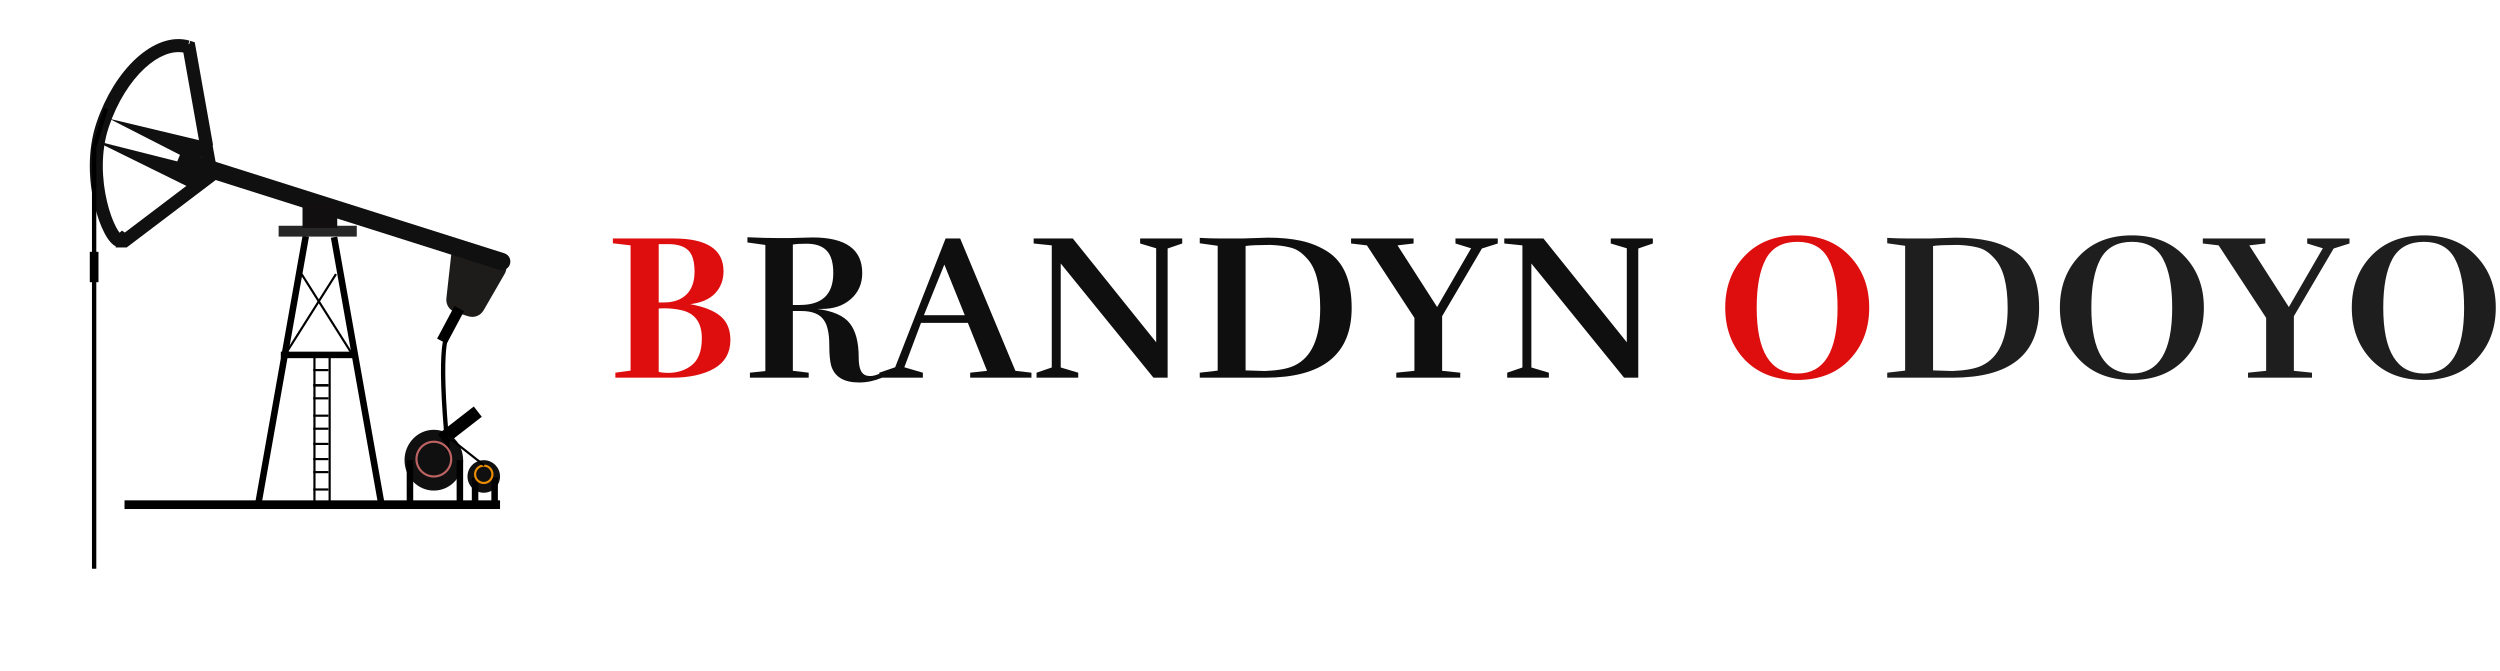
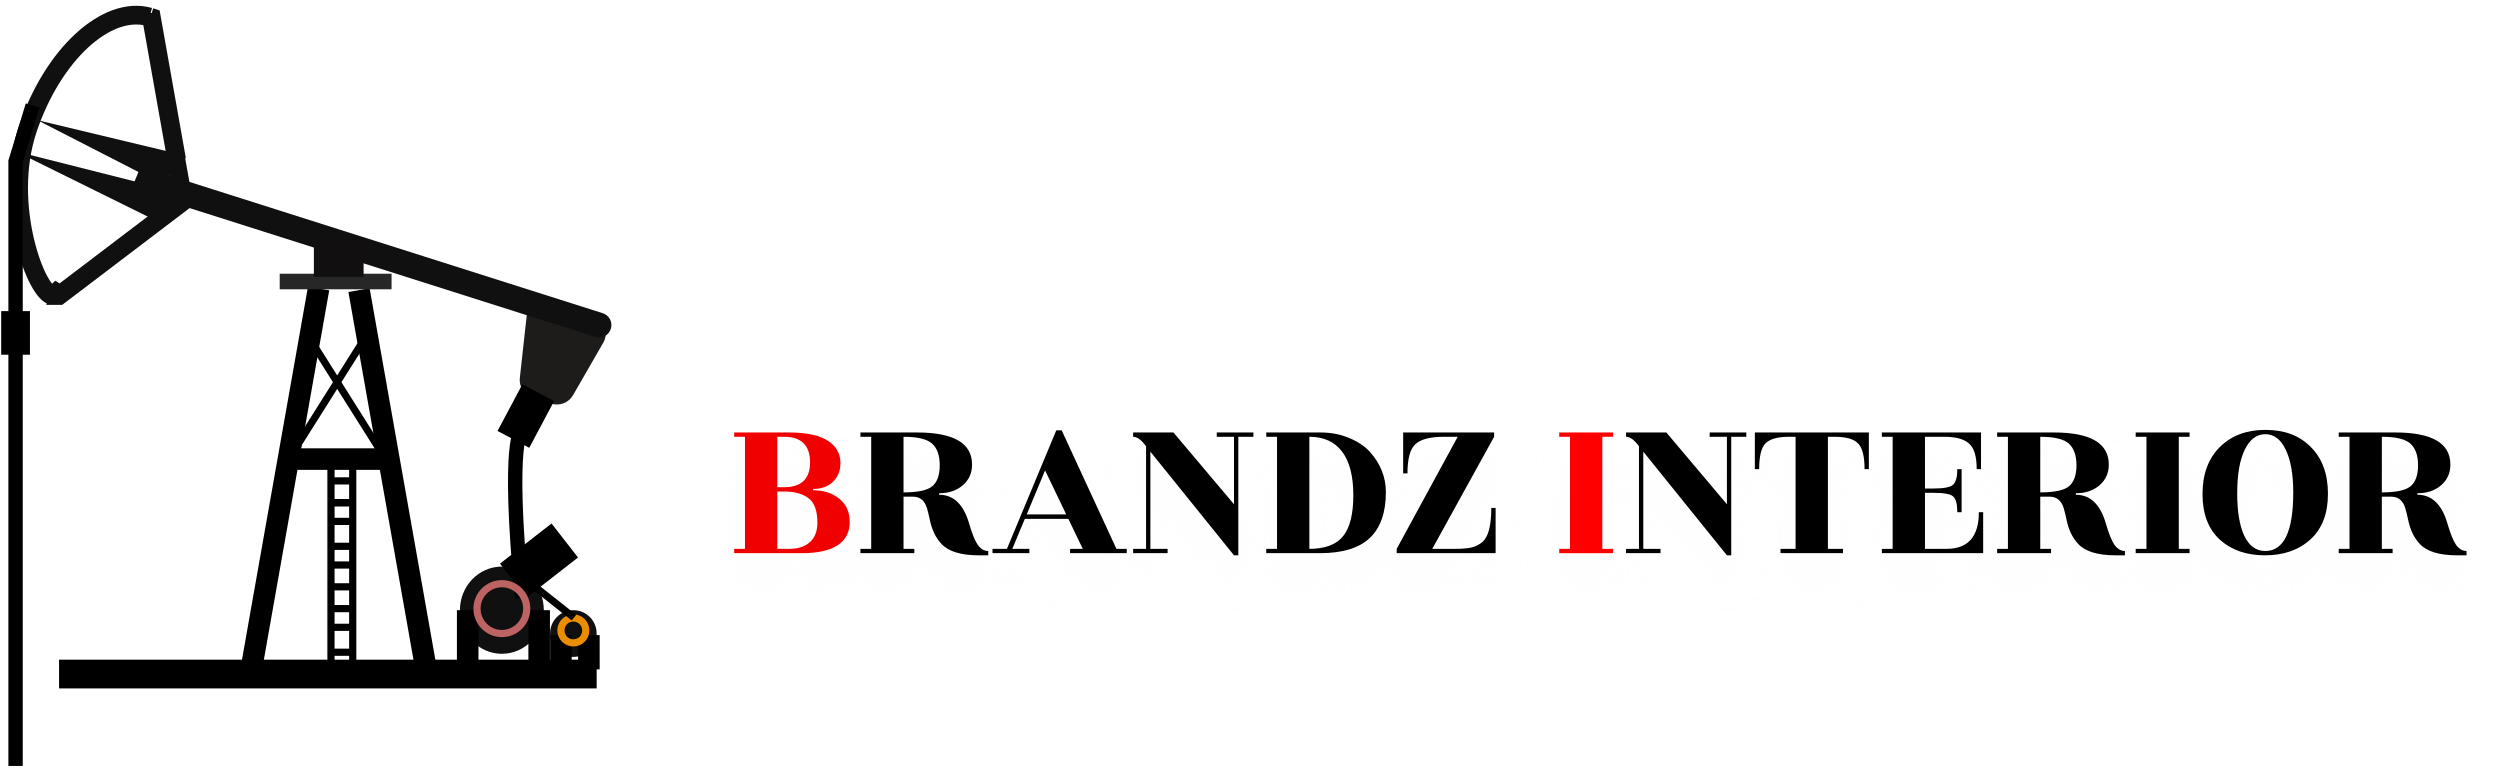
- <svg xmlns="http://www.w3.org/2000/svg" width="574" height="154" viewBox="0 0 1149 309" fill="none">
-   <path d="M56 232.504H142.5H229" stroke="black" stroke-width="4" />
-   <line x1="117.523" y1="232.742" x2="139.523" y2="108.742" stroke="black" stroke-width="3" />
-   <line y1="-1.5" x2="125.936" y2="-1.5" transform="matrix(0.174691 0.984623 0.984623 -0.174691 154 109.004)" stroke="black" stroke-width="3" />
-   <ellipse cx="198.5" cy="212.004" rx="13.5" ry="14" fill="#101010" />
-   <circle cx="221.5" cy="219.504" r="7.5" fill="#101010" />
-   <line x1="187.5" y1="233.004" x2="187.5" y2="212.004" stroke="black" stroke-width="3" />
-   <line x1="217.5" y1="231.004" x2="217.5" y2="220.004" stroke="black" stroke-width="3" />
-   <line x1="202.159" y1="202.52" x2="218.742" y2="189.635" stroke="black" stroke-width="6" />
-   <line x1="210.5" y1="233.004" x2="210.5" y2="212.004" stroke="black" stroke-width="3" />
-   <line x1="226.5" y1="231.004" x2="226.5" y2="220.004" stroke="black" stroke-width="3" />
-   <path d="M207.208 111.004L227.732 117.389C231.406 118.532 233.07 122.787 231.146 126.118L221.405 142.987C220.003 145.415 217.105 146.548 214.427 145.715L208.456 143.858C205.711 143.004 203.958 140.324 204.275 137.467L207.208 111.004Z" fill="#1E1B1B" />
-   <line x1="210.206" y1="142.181" x2="202.206" y2="157.181" stroke="black" stroke-width="5" />
-   <path fill-rule="evenodd" clip-rule="evenodd" d="M85.912 18.698C77.589 16.352 68.741 20.125 61.301 26.962C53.783 33.868 47.172 44.325 43.03 56.731C38.73 69.608 39.568 83.537 42.079 94.175C43.338 99.506 45.046 104.139 46.841 107.511C47.732 109.185 48.702 110.659 49.73 111.76C50.283 112.352 51.058 113.061 52.026 113.521L51.869 114.004H57.008L57.812 113.395L97.812 83.085L99.278 81.974L98.953 80.164L96.612 67.121L96.761 66.675L96.627 65.922L88.675 21.249L88.361 19.484L86.657 18.925C86.533 18.884 86.408 18.844 86.283 18.806L85.825 20.309L85.465 20.284L85.912 18.698ZM92.722 79.414L56.158 107.12L54.788 106.247L53.739 107.225C53.272 106.636 52.726 105.798 52.137 104.692C50.638 101.875 49.088 97.749 47.919 92.797C45.575 82.869 44.879 70.137 48.721 58.631C52.599 47.018 58.714 37.486 65.36 31.38C71.606 25.641 77.879 23.279 83.106 24.203L90.586 66.221L90.435 66.671L90.571 67.426L92.722 79.414Z" fill="#111010" />
-   <path d="M49.018 54.713L94.02 65.472L90.321 75.832L49.018 54.713Z" fill="#111010" />
-   <path d="M42.018 64.713L92.619 77.471L88.92 87.831L42.018 64.713Z" fill="#111010" />
-   <path fill-rule="evenodd" clip-rule="evenodd" d="M228.545 124.304L79.218 76.987L82.274 69.564L230.962 116.677C233.068 117.345 234.234 119.593 233.567 121.699C232.899 123.805 230.651 124.971 228.545 124.304Z" fill="#111010" />
-   <path d="M47.5 50.004L42 68.004L42 112.004L42 262.004" stroke="black" stroke-width="2" />
-   <rect x="127" y="104.004" width="36" height="5" fill="#272727" />
-   <rect x="138" y="94.004" width="16" height="11" fill="#110F0F" />
-   <line x1="128" y1="163.504" x2="163" y2="163.504" stroke="black" stroke-width="3" />
-   <line x1="42" y1="116.004" x2="42" y2="130.004" stroke="black" stroke-width="4" />
-   <line x1="153.423" y1="126.271" x2="129.423" y2="164.271" stroke="black" />
-   <line y1="-0.5" x2="44.944" y2="-0.5" transform="matrix(0.533993 0.845489 0.845489 -0.533993 138 126.004)" stroke="black" />
-   <line x1="143.5" y1="164.004" x2="143.5" y2="233.004" stroke="black" />
-   <line x1="150.5" y1="164.004" x2="150.5" y2="233.004" stroke="black" />
-   <line x1="143" y1="170.504" x2="150" y2="170.504" stroke="black" />
-   <line x1="143" y1="177.504" x2="150" y2="177.504" stroke="black" />
-   <line x1="143" y1="177.504" x2="150" y2="177.504" stroke="black" />
-   <line x1="143" y1="183.504" x2="150" y2="183.504" stroke="black" />
-   <line x1="143" y1="191.504" x2="150" y2="191.504" stroke="black" />
-   <line x1="143" y1="197.504" x2="150" y2="197.504" stroke="black" />
-   <line x1="143" y1="204.504" x2="150" y2="204.504" stroke="black" />
-   <line x1="143" y1="211.504" x2="150" y2="211.504" stroke="black" />
-   <line x1="143" y1="217.504" x2="150" y2="217.504" stroke="black" />
-   <line x1="143" y1="225.504" x2="150" y2="225.504" stroke="black" />
-   <path d="M205 154.004C205 154.004 200 156.004 205 208.004" stroke="black" stroke-width="2" />
-   <circle cx="198.5" cy="211.504" r="8" stroke="#BE6363" />
-   <circle cx="221.5" cy="218.504" r="4" stroke="#EB8D00" />
-   <line x1="221.69" y1="214.397" x2="202.69" y2="199.397" stroke="black" />
-   <path d="M309.008 109.872C324.304 109.872 331.952 114.896 331.952 124.944C331.952 129.04 330.64 132.464 328.016 135.216C325.392 137.904 321.584 139.536 316.592 140.112C323.056 141.328 327.76 143.216 330.704 145.776C333.648 148.336 335.12 151.952 335.12 156.624C335.12 162.512 332.624 166.896 327.632 169.776C322.64 172.592 316.144 174 308.144 174H282.128V171.696L289.136 170.736V113.04L280.976 112.08V109.872H309.008ZM304.592 142.032L302.096 142.128V171.312C303.312 171.632 304.72 171.792 306.32 171.792C310.736 171.792 314.448 170.576 317.456 168.144C320.464 165.648 321.968 161.552 321.968 155.856C321.968 148.624 318.832 144.304 312.56 142.896C310 142.32 307.344 142.032 304.592 142.032ZM302.096 112.464V139.344H304.4C308.88 139.344 312.368 138.128 314.864 135.696C317.36 133.264 318.608 129.744 318.608 125.136C318.608 120.464 317.648 117.2 315.728 115.344C313.808 113.424 310.736 112.464 306.512 112.464H302.096ZM859.771 141.744C859.771 151.344 856.763 159.312 850.747 165.648C844.795 171.92 836.731 175.056 826.555 175.056C816.443 175.056 808.379 171.92 802.363 165.648C796.411 159.312 793.435 151.344 793.435 141.744C793.435 132.144 796.411 124.208 802.363 117.936C808.379 111.6 816.443 108.432 826.555 108.432C836.731 108.432 844.795 111.6 850.747 117.936C856.763 124.208 859.771 132.144 859.771 141.744ZM826.747 172.08C839.035 172.08 845.179 161.968 845.179 141.744C845.179 132.016 843.771 124.528 840.955 119.28C838.203 114.032 833.435 111.408 826.651 111.408C819.867 111.408 815.035 114.032 812.155 119.28C809.339 124.528 807.931 132.016 807.931 141.744C807.931 161.968 814.203 172.08 826.747 172.08Z" fill="#DE0E0E" />
-   <path d="M363.895 140.496H367.159C377.399 140.496 382.519 135.6 382.519 125.808C382.519 121.072 381.527 117.648 379.543 115.536C377.559 113.36 374.423 112.272 370.135 112.272C367.383 112.272 365.303 112.4 363.895 112.656V140.496ZM362.263 109.68L373.015 109.392C388.247 109.392 395.863 114.864 395.863 125.808C395.863 130.672 394.135 134.64 390.679 137.712C387.223 140.784 382.775 142.32 377.335 142.32H375.127C382.423 143.28 387.415 145.488 390.103 148.944C392.855 152.4 394.231 157.648 394.231 164.688C394.231 169.04 395.127 171.696 396.919 172.656C397.559 173.04 398.487 173.232 399.703 173.232C400.983 173.232 402.711 172.72 404.887 171.696L404.983 174C401.527 175.472 398.007 176.208 394.423 176.208C387.255 176.208 382.935 173.52 381.463 168.144C380.951 165.904 380.695 163.12 380.695 159.792C380.695 156.4 380.471 153.808 380.023 152.016C379.639 150.16 379.031 148.656 378.199 147.504C376.343 144.688 372.855 143.28 367.735 143.28H363.895V170.832L371.191 171.696V174H344.119V171.696L351.223 170.928V112.848L342.967 111.696V109.296C348.343 109.552 353.175 109.68 357.463 109.68H362.263ZM473.812 174H445.588V171.696L453.364 170.832L444.532 148.752H422.932L415.252 169.2L423.796 171.696V174H403.732V171.696L411.028 169.2L434.26 109.872H440.98L466.42 170.832L473.812 171.696V174ZM443.092 145.2L433.684 121.872L424.276 145.2H443.092ZM523.881 109.872H543.273V112.176L536.553 114.48V174H530.025L487.305 121.392V169.296L495.369 171.696V174H476.169V171.696L483.177 169.296V113.04L474.825 112.176V109.872H492.873L531.273 157.68V114.384L523.881 112.176V109.872ZM621.336 141.84C621.336 163.28 608.024 174 581.4 174H551.352V171.696L559.608 170.736V113.232L551.352 112.08V109.584C554.296 109.776 557.72 109.872 561.624 109.872H570.84L582.744 109.488C588.568 109.488 593.656 109.968 598.008 110.928C602.424 111.888 606.456 113.52 610.104 115.824C617.592 120.56 621.336 129.232 621.336 141.84ZM606.84 141.936C606.84 130.864 604.76 123.184 600.6 118.896C599.256 117.424 598.008 116.336 596.856 115.632C595.704 114.864 594.264 114.288 592.536 113.904C590.168 113.328 587.384 112.976 584.184 112.848H582.744C578.072 112.848 574.648 113.008 572.472 113.328V170.64L581.4 170.928C587.48 170.672 591.992 169.84 594.936 168.432C602.872 164.656 606.84 155.824 606.84 141.936ZM671.364 174H641.892V171.696L650.244 170.832V146.448L628.356 113.04L621.06 112.176V109.872H649.86V112.176L642.468 113.04L660.708 141.456L676.356 114.384L669.156 112.176V109.872H688.644V112.176L681.348 114.48L663.012 145.68V170.832L671.364 171.696V174ZM740.698 109.872H760.09V112.176L753.37 114.48V174H746.842L704.122 121.392V169.296L712.186 171.696V174H692.986V171.696L699.994 169.296V113.04L691.642 112.176V109.872H709.69L748.09 157.68V114.384L740.698 112.176V109.872Z" fill="#100F0F" />
-   <path d="M938.042 141.84C938.042 163.28 924.73 174 898.106 174H868.058V171.696L876.314 170.736V113.232L868.058 112.08V109.584C871.002 109.776 874.426 109.872 878.33 109.872H887.546L899.45 109.488C905.274 109.488 910.362 109.968 914.714 110.928C919.13 111.888 923.162 113.52 926.81 115.824C934.298 120.56 938.042 129.232 938.042 141.84ZM923.546 141.936C923.546 130.864 921.466 123.184 917.306 118.896C915.962 117.424 914.714 116.336 913.562 115.632C912.41 114.864 910.97 114.288 909.242 113.904C906.874 113.328 904.09 112.976 900.89 112.848H899.45C894.778 112.848 891.354 113.008 889.178 113.328V170.64L898.106 170.928C904.186 170.672 908.698 169.84 911.642 168.432C919.578 164.656 923.546 155.824 923.546 141.936ZM1013.94 141.744C1013.94 151.344 1010.93 159.312 1004.92 165.648C998.965 171.92 990.901 175.056 980.725 175.056C970.613 175.056 962.549 171.92 956.533 165.648C950.581 159.312 947.605 151.344 947.605 141.744C947.605 132.144 950.581 124.208 956.533 117.936C962.549 111.6 970.613 108.432 980.725 108.432C990.901 108.432 998.965 111.6 1004.92 117.936C1010.93 124.208 1013.94 132.144 1013.94 141.744ZM980.917 172.08C993.205 172.08 999.349 161.968 999.349 141.744C999.349 132.016 997.941 124.528 995.125 119.28C992.373 114.032 987.605 111.408 980.821 111.408C974.037 111.408 969.205 114.032 966.325 119.28C963.509 124.528 962.101 132.016 962.101 141.744C962.101 161.968 968.373 172.08 980.917 172.08ZM1063.75 174H1034.28V171.696L1042.63 170.832V146.448L1020.74 113.04L1013.45 112.176V109.872H1042.25V112.176L1034.85 113.04L1053.09 141.456L1068.74 114.384L1061.54 112.176V109.872H1081.03V112.176L1073.73 114.48L1055.4 145.68V170.832L1063.75 171.696V174ZM1148.42 141.744C1148.42 151.344 1145.42 159.312 1139.4 165.648C1133.45 171.92 1125.38 175.056 1115.21 175.056C1105.1 175.056 1097.03 171.92 1091.02 165.648C1085.06 159.312 1082.09 151.344 1082.09 141.744C1082.09 132.144 1085.06 124.208 1091.02 117.936C1097.03 111.6 1105.1 108.432 1115.21 108.432C1125.38 108.432 1133.45 111.6 1139.4 117.936C1145.42 124.208 1148.42 132.144 1148.42 141.744ZM1115.4 172.08C1127.69 172.08 1133.83 161.968 1133.83 141.744C1133.83 132.016 1132.42 124.528 1129.61 119.28C1126.86 114.032 1122.09 111.408 1115.3 111.408C1108.52 111.408 1103.69 114.032 1100.81 119.28C1097.99 124.528 1096.58 132.016 1096.58 141.744C1096.58 161.968 1102.86 172.08 1115.4 172.08Z" fill="#1E1E1E" />
+ <svg xmlns="http://www.w3.org/2000/svg" width="348" height="107" viewBox="0 0 348 107" fill="none">
+   <g filter="url(#filter0_d)">
+     <path d="M108.2 67.82H109.13C111.55 67.82 112.76 66.67 112.76 64.37C112.76 61.99 111.55 60.8 109.13 60.8H108.2V67.82ZM108.2 76.4H109.88C111.08 76.4 112.03 76.09 112.73 75.47C113.43 74.85 113.78 73.95 113.78 72.77C113.78 71.11 113.37 69.97 112.55 69.35C111.73 68.73 110.6 68.42 109.16 68.42H108.2V76.4ZM102.2 77V76.4H103.7V60.8H102.2V60.2H109.76C112.24 60.2 114.06 60.58 115.22 61.34C116.4 62.1 116.99 63.14 116.99 64.46C116.99 65.52 116.64 66.39 115.94 67.07C115.26 67.73 114.34 68.06 113.18 68.06V68.24C114.62 68.24 115.83 68.63 116.81 69.41C117.79 70.17 118.28 71.26 118.28 72.68C118.28 74.1 117.71 75.18 116.57 75.92C115.43 76.64 113.8 77 111.68 77H102.2Z" fill="#F00000" />
+     <path d="M125.771 60.8V68.54C127.771 68.54 129.111 68.25 129.791 67.67C130.471 67.09 130.811 66.12 130.811 64.76C130.811 63.4 130.461 62.4 129.761 61.76C129.061 61.12 127.731 60.8 125.771 60.8ZM137.561 77.3H136.241C133.741 77.3 132.001 76.76 131.021 75.68C130.241 74.84 129.711 73.73 129.431 72.35C129.311 71.77 129.181 71.24 129.041 70.76C128.721 69.68 128.071 69.14 127.091 69.14H125.771V76.4H127.271V77H119.771V76.4H121.271V60.8H119.771V60.2H127.661C132.761 60.2 135.311 61.69 135.311 64.67C135.311 65.85 134.881 66.81 134.021 67.55C133.161 68.29 132.061 68.66 130.721 68.66V68.87C132.721 68.87 134.111 70.19 134.891 72.83C135.291 74.23 135.691 75.23 136.091 75.83C136.511 76.41 137.001 76.7 137.561 76.7V77.3ZM156.845 76.4V77H148.955V76.4H150.725L148.715 72.23H142.655L140.915 76.4H143.285V77H138.155V76.4H140.165L147.035 59.9H147.785L155.405 76.4H156.845ZM142.925 71.6H148.415L145.475 65.48L142.925 71.6ZM160.133 76.4H162.533V77H157.733V76.4H159.533V62.12C158.893 61.24 158.293 60.8 157.733 60.8V60.2H163.343L171.773 70.19V60.8H169.373V60.2H174.473V60.8H172.373V77.3H171.773L160.133 62.87V76.4ZM183.763 77H176.263V76.4H177.763V60.8H176.263V60.2H183.763C185.243 60.2 186.573 60.45 187.753 60.95C188.953 61.43 189.923 62.07 190.663 62.87C192.163 64.53 192.913 66.41 192.913 68.51C192.913 71.35 192.163 73.48 190.663 74.9C189.163 76.3 186.863 77 183.763 77ZM182.263 76.4C184.423 76.4 185.983 75.82 186.943 74.66C187.903 73.48 188.383 71.57 188.383 68.93C188.383 66.27 187.863 64.25 186.823 62.87C185.783 61.49 184.263 60.8 182.263 60.8V76.4ZM207.59 70.7H208.19V77H194.42V76.4L202.91 60.8H200.99C199.13 60.8 197.82 61.13 197.06 61.79C196.3 62.45 195.92 63.82 195.92 65.9H195.32V60.2H207.98V60.8L199.37 76.4H202.52C203.46 76.4 204.22 76.34 204.8 76.22C205.38 76.08 205.9 75.82 206.36 75.44C207.18 74.72 207.59 73.14 207.59 70.7ZM228.746 76.4H231.146V77H226.346V76.4H228.146V62.12C227.506 61.24 226.906 60.8 226.346 60.8V60.2H231.956L240.386 70.19V60.8H237.986V60.2H243.086V60.8H240.986V77.3H240.386L228.746 62.87V76.4ZM259.546 65.3C259.546 63.52 259.246 62.33 258.646 61.73C258.066 61.11 256.966 60.8 255.346 60.8H254.446V76.4H256.546V77H247.846V76.4H249.946V60.8H249.046C247.446 60.8 246.346 61.11 245.746 61.73C245.166 62.33 244.876 63.52 244.876 65.3H244.276V60.2H260.146V65.3H259.546ZM270.956 76.4C273.956 76.4 275.456 74.7 275.456 71.3H276.056V77H261.956V76.4H263.456V60.8H261.956V60.2H275.756V65.3H275.156C275.156 63.52 274.796 62.33 274.076 61.73C273.376 61.11 272.236 60.8 270.656 60.8H267.956V68H269.156C270.596 68 271.506 67.82 271.886 67.46C272.266 67.1 272.456 66.38 272.456 65.3H273.056V71.3H272.456C272.456 70.18 272.266 69.45 271.886 69.11C271.506 68.77 270.596 68.6 269.156 68.6H267.956V76.4H270.956ZM284.004 60.8V68.54C286.004 68.54 287.344 68.25 288.024 67.67C288.704 67.09 289.044 66.12 289.044 64.76C289.044 63.4 288.694 62.4 287.994 61.76C287.294 61.12 285.964 60.8 284.004 60.8ZM295.794 77.3H294.474C291.974 77.3 290.234 76.76 289.254 75.68C288.474 74.84 287.944 73.73 287.664 72.35C287.544 71.77 287.414 71.24 287.274 70.76C286.954 69.68 286.304 69.14 285.324 69.14H284.004V76.4H285.504V77H278.004V76.4H279.504V60.8H278.004V60.2H285.894C290.994 60.2 293.544 61.69 293.544 64.67C293.544 65.85 293.114 66.81 292.254 67.55C291.394 68.29 290.294 68.66 288.954 68.66V68.87C290.954 68.87 292.344 70.19 293.124 72.83C293.524 74.23 293.924 75.23 294.324 75.83C294.744 76.41 295.234 76.7 295.794 76.7V77.3ZM304.788 77H297.288V76.4H298.788V60.8H297.288V60.2H304.788V60.8H303.288V76.4H304.788V77ZM319.22 68.57C319.22 66.01 318.87 64.02 318.17 62.6C317.49 61.16 316.54 60.44 315.32 60.44C314.12 60.44 313.17 61.16 312.47 62.6C311.77 64.04 311.42 66.05 311.42 68.63C311.42 71.21 311.75 73.2 312.41 74.6C313.09 76 314.06 76.7 315.32 76.7C317.92 76.7 319.22 73.99 319.22 68.57ZM324.05 68.75C324.05 71.49 323.24 73.6 321.62 75.08C320 76.56 317.89 77.3 315.29 77.3C312.69 77.3 310.59 76.57 308.99 75.11C307.39 73.63 306.59 71.52 306.59 68.78C306.59 66.02 307.39 63.84 308.99 62.24C310.59 60.64 312.71 59.84 315.35 59.84C318.01 59.84 320.12 60.64 321.68 62.24C323.26 63.82 324.05 65.99 324.05 68.75ZM331.552 60.8V68.54C333.552 68.54 334.892 68.25 335.572 67.67C336.252 67.09 336.592 66.12 336.592 64.76C336.592 63.4 336.242 62.4 335.542 61.76C334.842 61.12 333.512 60.8 331.552 60.8ZM343.342 77.3H342.022C339.522 77.3 337.782 76.76 336.802 75.68C336.022 74.84 335.492 73.73 335.212 72.35C335.092 71.77 334.962 71.24 334.822 70.76C334.502 69.68 333.852 69.14 332.872 69.14H331.552V76.4H333.052V77H325.552V76.4H327.052V60.8H325.552V60.2H333.442C338.542 60.2 341.092 61.69 341.092 64.67C341.092 65.85 340.662 66.81 339.802 67.55C338.942 68.29 337.842 68.66 336.502 68.66V68.87C338.502 68.87 339.892 70.19 340.672 72.83C341.072 74.23 341.472 75.23 341.872 75.83C342.292 76.41 342.782 76.7 343.342 76.7V77.3Z" fill="black" />
+     <path d="M224.544 77H217.044V76.4H218.544V60.8H217.044V60.2H224.544V60.8H223.044V76.4H224.544V77Z" fill="#FF0000" />
+   </g>
+   <path d="M8.223 93.827H45.638H83.054" stroke="black" stroke-width="4" />
+   <path d="M34.835 93.93L44.351 40.157" stroke="black" stroke-width="3" />
+   <path d="M49.974 40.384L59.49 94.157" stroke="black" stroke-width="3" />
+   <path d="M69.861 91.008C73.086 91.008 75.701 88.29 75.701 84.937C75.701 81.584 73.086 78.866 69.861 78.866C66.636 78.866 64.022 81.584 64.022 84.937C64.022 88.29 66.636 91.008 69.861 91.008Z" fill="#101010" />
+   <path d="M79.81 91.442C81.602 91.442 83.054 89.986 83.054 88.189C83.054 86.393 81.602 84.937 79.81 84.937C78.018 84.937 76.566 86.393 76.566 88.189C76.566 89.986 78.018 91.442 79.81 91.442Z" fill="#101010" />
+   <path d="M65.103 94.044V84.937" stroke="black" stroke-width="3" />
+   <path d="M78.08 93.177V88.406" stroke="black" stroke-width="3" />
+   <path d="M71.444 80.824L78.617 75.237" stroke="black" stroke-width="6" />
+   <path d="M75.052 94.044V84.937" stroke="black" stroke-width="3" />
+   <path d="M81.973 93.177V88.406" stroke="black" stroke-width="3" />
+   <path d="M73.628 41.138L82.505 43.907C84.095 44.402 84.814 46.247 83.982 47.692L79.769 55.007C79.162 56.06 77.909 56.552 76.75 56.19L74.168 55.385C72.98 55.015 72.222 53.852 72.359 52.614L73.628 41.138Z" fill="#1E1B1B" />
+   <path d="M74.925 54.658L71.464 61.163" stroke="black" stroke-width="5" />
+   <path fill-rule="evenodd" clip-rule="evenodd" d="M21.161 1.108C17.561 0.091 13.734 1.727 10.516 4.692C7.264 7.687 4.404 12.222 2.613 17.602C0.753 23.186 1.115 29.226 2.201 33.84C2.746 36.151 3.485 38.161 4.261 39.623C4.646 40.349 5.066 40.988 5.511 41.465C5.75 41.722 6.085 42.03 6.504 42.229L6.436 42.439H8.659L9.007 42.175L26.308 29.03L26.943 28.549L26.802 27.764L25.79 22.107L25.854 21.914L25.796 21.587L22.356 2.215L22.22 1.449L21.484 1.207C21.43 1.189 21.376 1.172 21.322 1.155L21.124 1.807L20.968 1.796L21.161 1.108ZM24.107 27.438L8.291 39.453L7.698 39.075L7.245 39.499C7.043 39.243 6.807 38.88 6.552 38.4C5.903 37.179 5.233 35.39 4.727 33.242C3.713 28.937 3.412 23.415 5.074 18.426C6.752 13.39 9.397 9.256 12.272 6.608C14.973 4.119 17.687 3.095 19.948 3.496L23.183 21.717L23.118 21.912L23.176 22.24L24.107 27.438Z" fill="#111010" />
+   <path d="M5.203 16.727L24.669 21.392L23.069 25.885L5.203 16.727Z" fill="#111010" />
+   <path d="M2.175 21.063L24.062 26.596L22.462 31.088L2.175 21.063Z" fill="#111010" />
+   <path fill-rule="evenodd" clip-rule="evenodd" d="M82.857 46.905L18.266 26.386L19.588 23.167L83.903 43.598C84.814 43.888 85.318 44.862 85.029 45.776C84.74 46.689 83.768 47.194 82.857 46.905Z" fill="#111010" />
+   <path d="M4.546 14.685L2.167 22.491V41.571V106.62" stroke="black" stroke-width="2" />
+   <path d="M54.506 38.102H38.934V40.27H54.506V38.102Z" fill="#272727" />
+   <path d="M50.613 33.766H43.692V38.536H50.613V33.766Z" fill="#110F0F" />
+   <path d="M39.366 63.905H54.506" stroke="black" stroke-width="3" />
+   <path d="M2.167 43.306V49.377" stroke="black" stroke-width="4" />
+   <path d="M50.363 47.758L39.982 64.237" stroke="black" />
+   <path d="M43.509 47.758L53.89 64.237" stroke="black" />
+   <path d="M46.071 64.121V94.044" stroke="black" />
+   <path d="M49.099 64.121V94.044" stroke="black" />
+   <path d="M45.855 66.94H48.883" stroke="black" />
+   <path d="M45.855 69.976H48.883" stroke="black" />
+   <path d="M45.855 69.976H48.883" stroke="black" />
+   <path d="M45.855 72.578H48.883" stroke="black" />
+   <path d="M45.855 76.047H48.883" stroke="black" />
+   <path d="M45.855 78.649H48.883" stroke="black" />
+   <path d="M45.855 81.685H48.883" stroke="black" />
+   <path d="M45.855 84.72H48.883" stroke="black" />
+   <path d="M45.855 87.322H48.883" stroke="black" />
+   <path d="M45.855 90.791H48.883" stroke="black" />
+   <path d="M72.673 59.785C72.673 59.785 70.51 60.652 72.673 83.202" stroke="black" stroke-width="2" />
+   <path d="M69.861 88.189C71.772 88.189 73.322 86.636 73.322 84.72C73.322 82.804 71.772 81.251 69.861 81.251C67.95 81.251 66.401 82.804 66.401 84.72C66.401 86.636 67.95 88.189 69.861 88.189Z" stroke="#BE6363" />
+   <path d="M79.81 89.49C80.765 89.49 81.54 88.714 81.54 87.756C81.54 86.798 80.765 86.021 79.81 86.021C78.854 86.021 78.08 86.798 78.08 87.756C78.08 88.714 78.854 89.49 79.81 89.49Z" stroke="#EB8D00" />
+   <path d="M79.892 85.975L71.674 79.47" stroke="black" />
+   <defs>
+     <filter id="filter0_d" x="98.2" y="59.84" width="249.142" height="25.46" filterUnits="userSpaceOnUse" color-interpolation-filters="sRGB">
+       <feFlood flood-opacity="0" result="BackgroundImageFix" />
+       <feColorMatrix in="SourceAlpha" type="matrix" values="0 0 0 0 0 0 0 0 0 0 0 0 0 0 0 0 0 0 127 0" />
+       <feOffset dy="4" />
+       <feGaussianBlur stdDeviation="2" />
+       <feColorMatrix type="matrix" values="0 0 0 0 1 0 0 0 0 0.975 0 0 0 0 0.975 0 0 0 0.25 0" />
+       <feBlend mode="normal" in2="BackgroundImageFix" result="effect1_dropShadow" />
+       <feBlend mode="normal" in="SourceGraphic" in2="effect1_dropShadow" result="shape" />
+     </filter>
+   </defs>
</svg>
